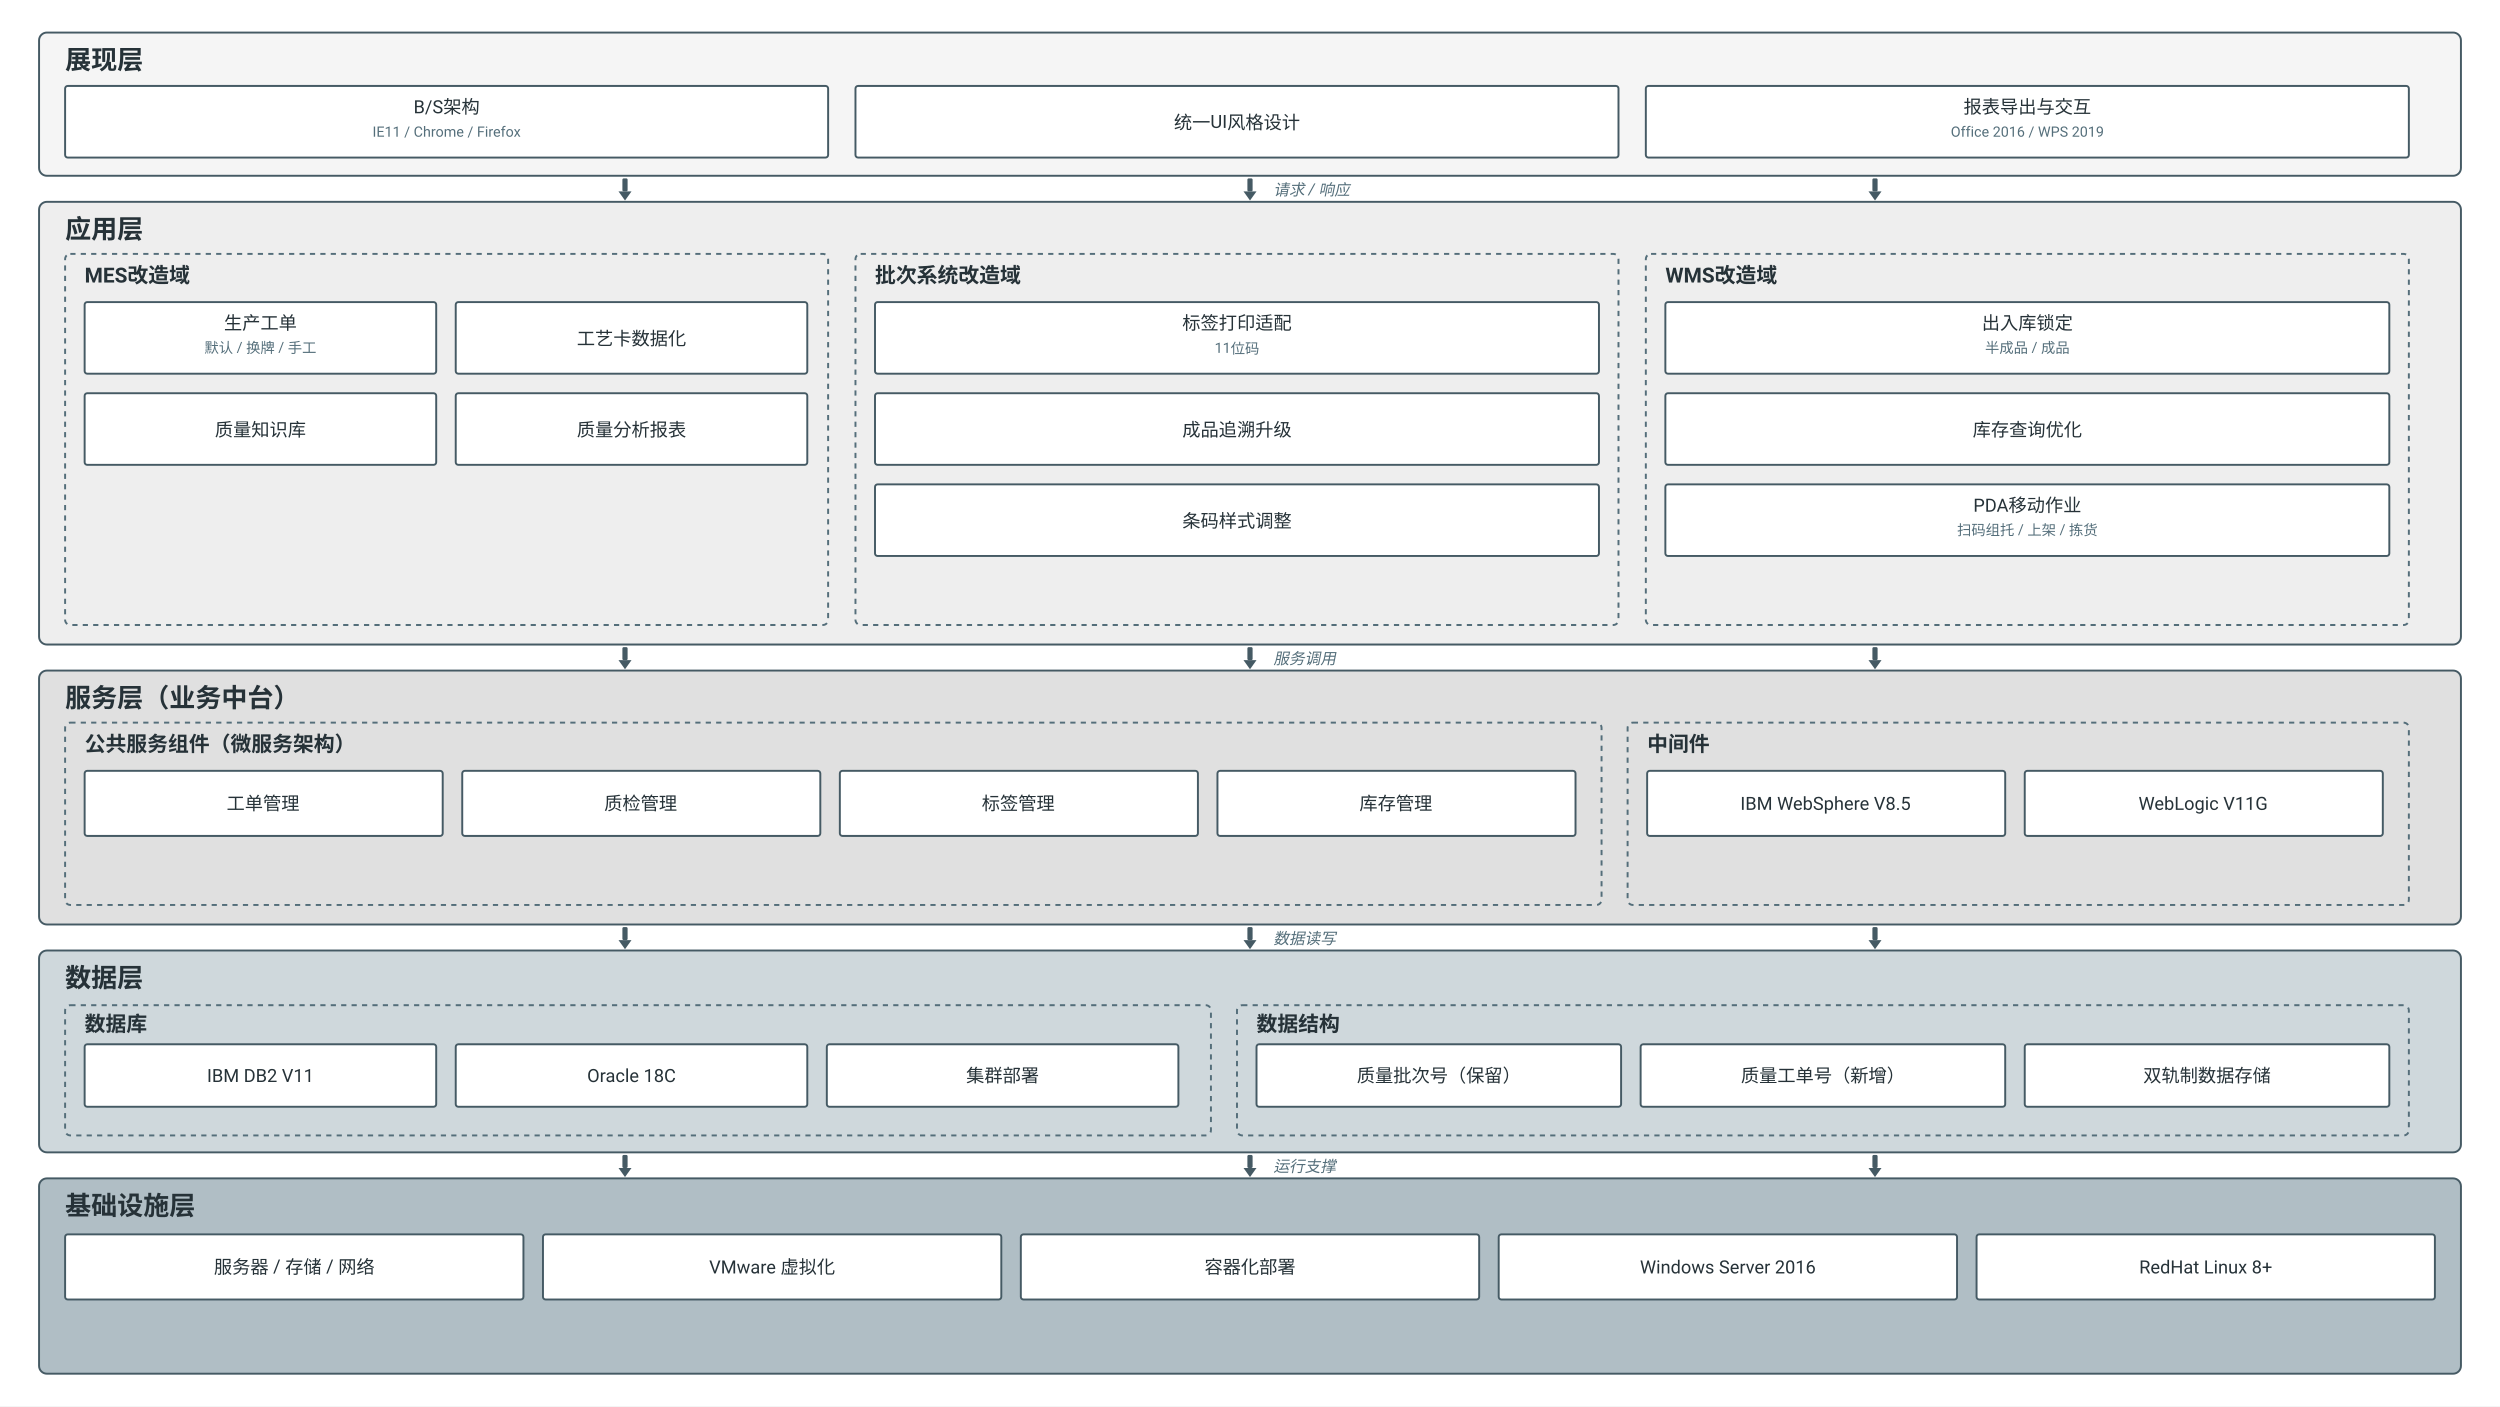
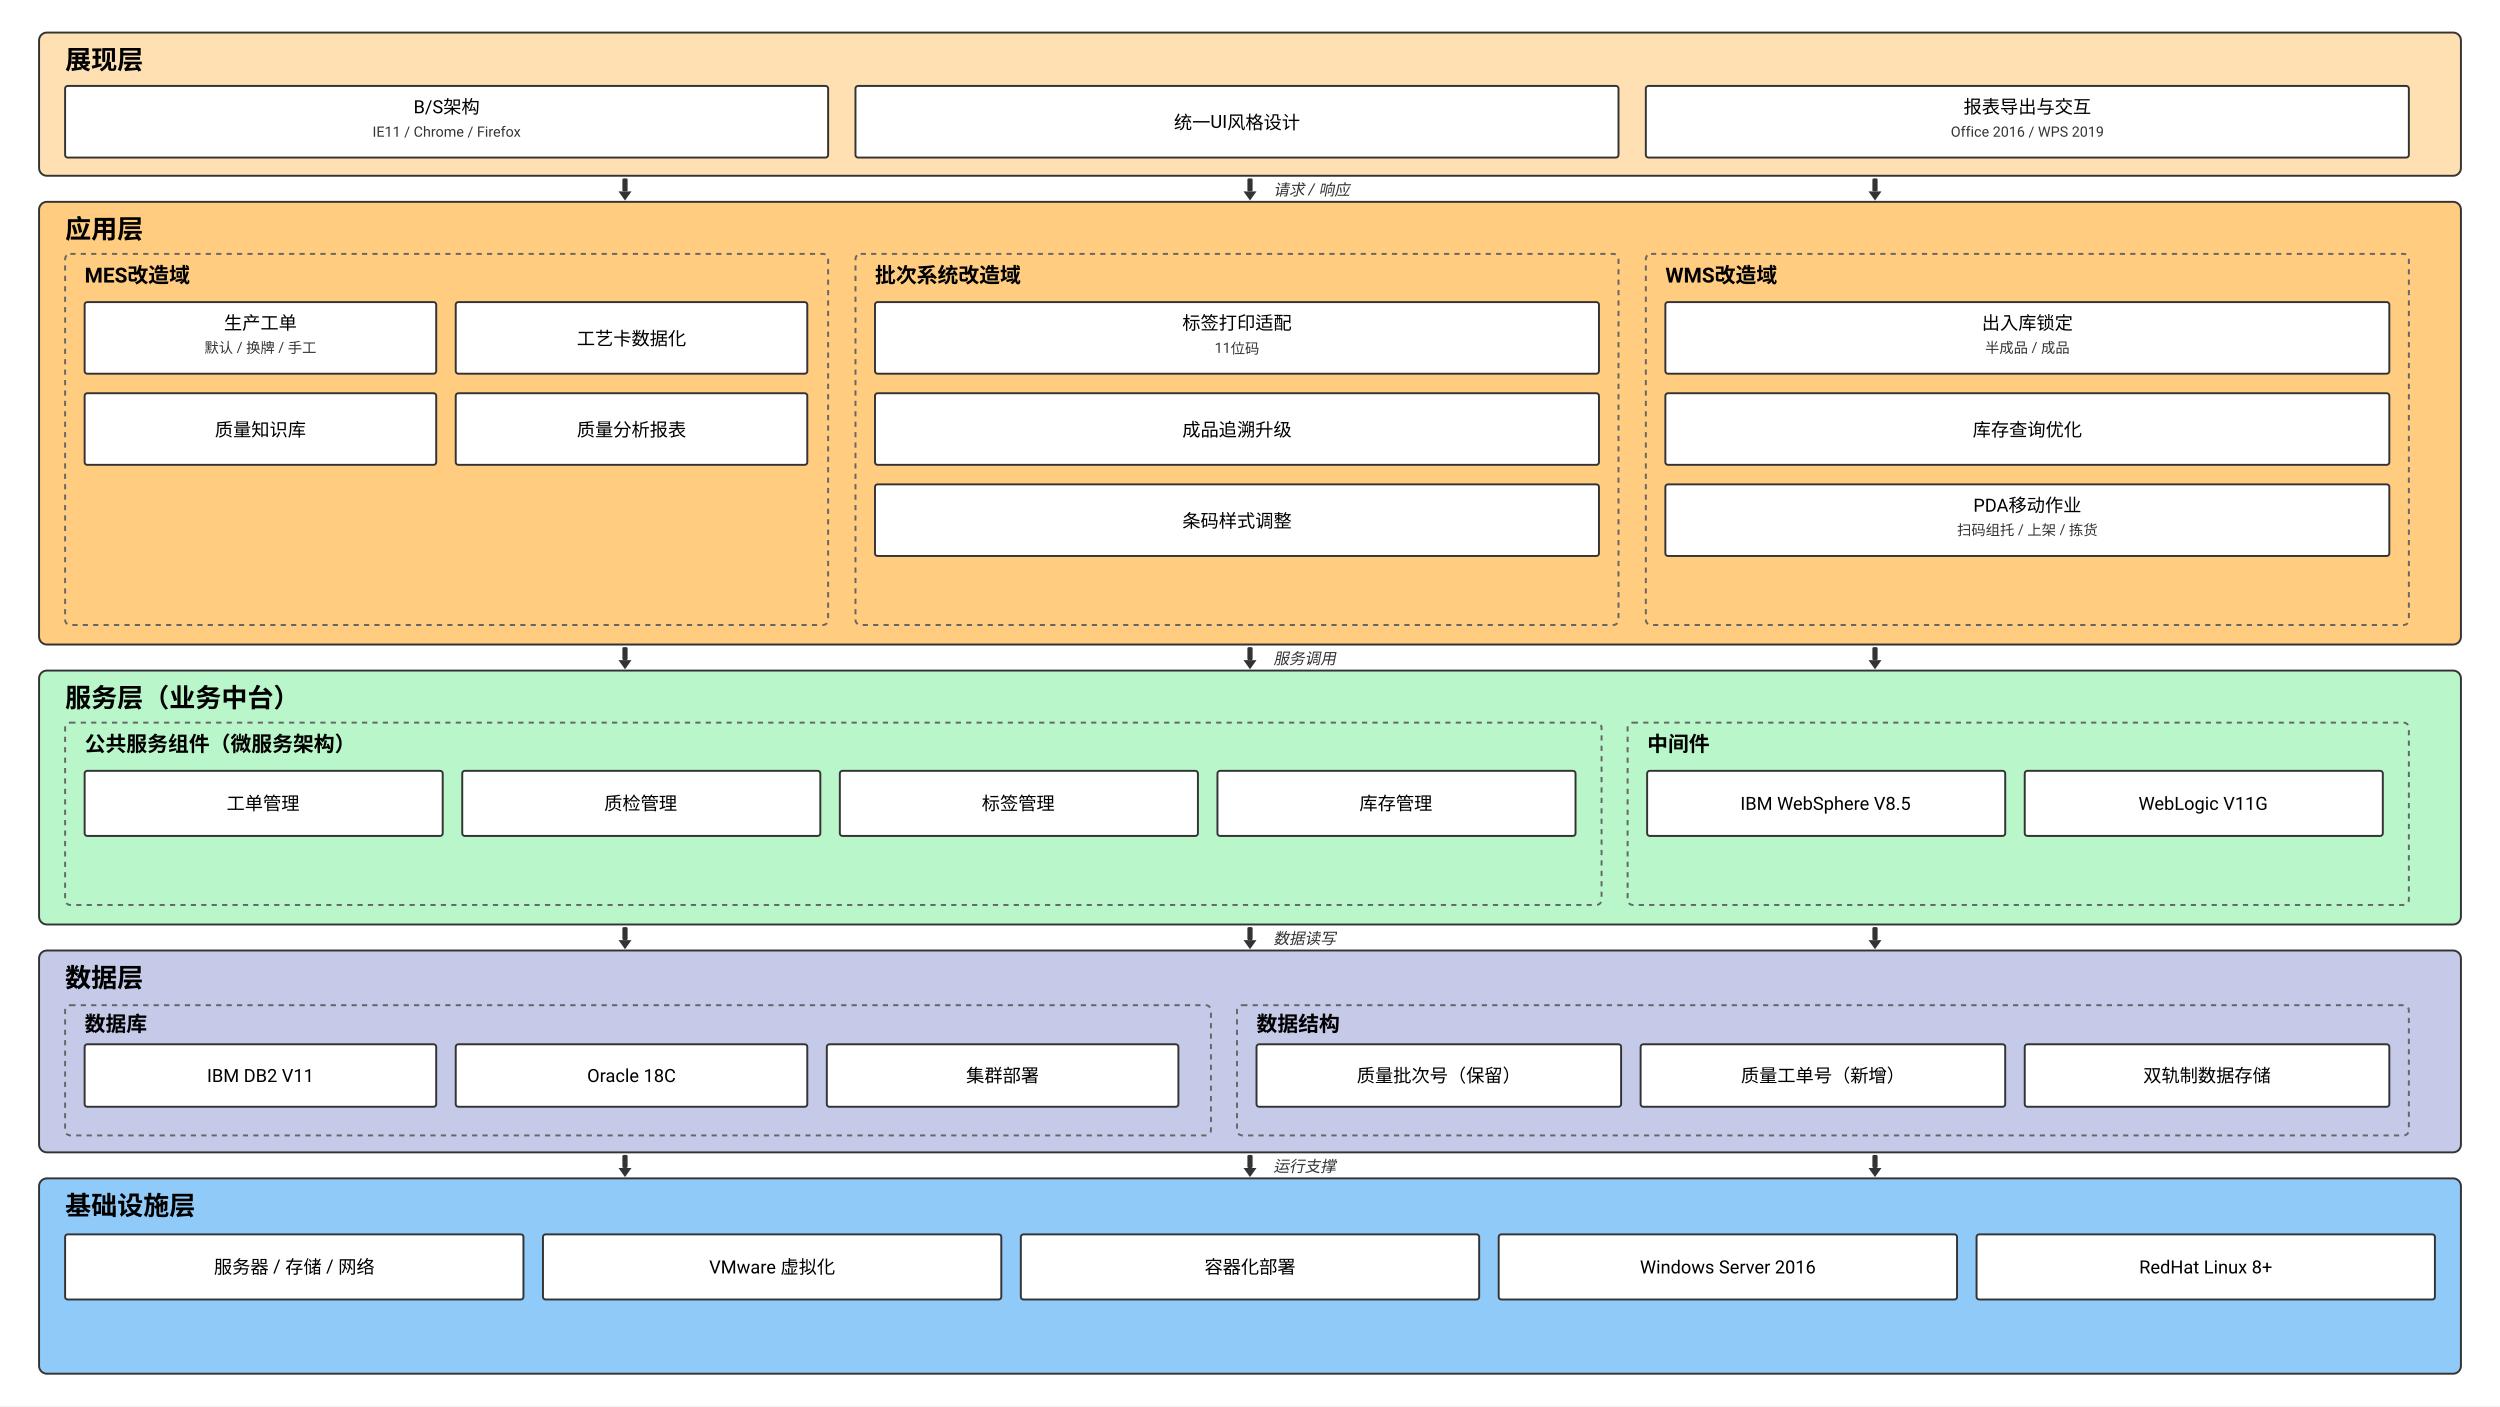
<svg xmlns="http://www.w3.org/2000/svg" width="1920" height="1080" viewBox="0 0 1920 1080">
  <style>
    text {
      font-family: -apple-system, BlinkMacSystemFont, 'Segoe UI', Roboto, 'Helvetica Neue', Arial, sans-serif;
    }
-     .layer-title { font-size: 20px; font-weight: bold; fill: #263238; }
-     .block-title { font-size: 16px; font-weight: 600; fill: #263238; }
-     .node-label { font-size: 14px; fill: #263238; text-anchor: middle; }
-     .node-sub { font-size: 11px; fill: #546E7A; text-anchor: middle; }
-     .conn-label { font-size: 12px; fill: #546E7A; font-style: italic; }
+     .layer-title { font-size: 20px; font-weight: bold; fill: #000000; }
+     .block-title { font-size: 16px; font-weight: 600; fill: #000000; }
+     .node-label { font-size: 14px; fill: #000000; text-anchor: middle; }
+     .node-sub { font-size: 11px; fill: #333333; text-anchor: middle; }
+     .conn-label { font-size: 12px; fill: #333333; font-style: italic; }
  </style>
  <rect width="100%" height="100%" fill="#FFFFFF" />
  <g id="presentation-layer">
-     <rect x="30" y="25" width="1860" height="110" rx="6" fill="#F5F5F5" stroke="#455A64" stroke-width="1.5" />
+     <rect x="30" y="25" width="1860" height="110" rx="6" fill="#FFE0B2" stroke="#333333" stroke-width="1.5" />
    <text x="50" y="53" class="layer-title">展现层</text>
-     <rect x="50" y="66" width="586" height="55" rx="2" fill="#FFFFFF" stroke="#455A64" stroke-width="1.5" />
+     <rect x="50" y="66" width="586" height="55" rx="2" fill="#FFFFFF" stroke="#333333" stroke-width="1.5" />
    <text x="343" y="87" class="node-label">B/S架构</text>
    <text x="343" y="105" class="node-sub">IE11 / Chrome / Firefox</text>
-     <rect x="657" y="66" width="586" height="55" rx="2" fill="#FFFFFF" stroke="#455A64" stroke-width="1.5" />
+     <rect x="657" y="66" width="586" height="55" rx="2" fill="#FFFFFF" stroke="#333333" stroke-width="1.5" />
    <text x="950" y="99" class="node-label">统一UI风格设计</text>
-     <rect x="1264" y="66" width="586" height="55" rx="2" fill="#FFFFFF" stroke="#455A64" stroke-width="1.5" />
+     <rect x="1264" y="66" width="586" height="55" rx="2" fill="#FFFFFF" stroke="#333333" stroke-width="1.5" />
    <text x="1557" y="87" class="node-label">报表导出与交互</text>
    <text x="1557" y="105" class="node-sub">Office 2016 / WPS 2019</text>
  </g>
  <g id="conn-presentation-application">
    <g class="flow-arrow" transform="translate(480, 137) rotate(90)">
-       <rect x="0" y="-2" width="10" height="4" fill="#455A64" rx="1" />
-       <polygon points="10,-5 10,5 17,0" fill="#455A64" />
+       <rect x="0" y="-2" width="10" height="4" fill="#333333" rx="1" />
+       <polygon points="10,-5 10,5 17,0" fill="#333333" />
    </g>
    <g class="flow-arrow" transform="translate(960, 137) rotate(90)">
-       <rect x="0" y="-2" width="10" height="4" fill="#455A64" rx="1" />
-       <polygon points="10,-5 10,5 17,0" fill="#455A64" />
+       <rect x="0" y="-2" width="10" height="4" fill="#333333" rx="1" />
+       <polygon points="10,-5 10,5 17,0" fill="#333333" />
    </g>
    <g class="flow-arrow" transform="translate(1440, 137) rotate(90)">
-       <rect x="0" y="-2" width="10" height="4" fill="#455A64" rx="1" />
-       <polygon points="10,-5 10,5 17,0" fill="#455A64" />
+       <rect x="0" y="-2" width="10" height="4" fill="#333333" rx="1" />
+       <polygon points="10,-5 10,5 17,0" fill="#333333" />
    </g>
    <text x="978" y="150" class="conn-label">请求 / 响应</text>
  </g>
  <g id="application-layer">
-     <rect x="30" y="155" width="1860" height="340" rx="6" fill="#EEEEEE" stroke="#455A64" stroke-width="1.5" />
+     <rect x="30" y="155" width="1860" height="340" rx="6" fill="#FFCC80" stroke="#333333" stroke-width="1.5" />
    <text x="50" y="183" class="layer-title">应用层</text>
-     <rect x="50" y="195" width="586" height="285" rx="4" fill="none" stroke="#546E7A" stroke-width="1.5" stroke-dasharray="4 4" />
+     <rect x="50" y="195" width="586" height="285" rx="4" fill="none" stroke="#666666" stroke-width="1.5" stroke-dasharray="4 4" />
    <text x="65" y="217" class="block-title">MES改造域</text>
-     <rect x="65" y="232" width="270" height="55" rx="2" fill="#FFFFFF" stroke="#455A64" stroke-width="1.5" />
+     <rect x="65" y="232" width="270" height="55" rx="2" fill="#FFFFFF" stroke="#333333" stroke-width="1.5" />
    <text x="200" y="253" class="node-label">生产工单</text>
    <text x="200" y="271" class="node-sub">默认 / 换牌 / 手工</text>
-     <rect x="350" y="232" width="270" height="55" rx="2" fill="#FFFFFF" stroke="#455A64" stroke-width="1.5" />
+     <rect x="350" y="232" width="270" height="55" rx="2" fill="#FFFFFF" stroke="#333333" stroke-width="1.5" />
    <text x="485" y="265" class="node-label">工艺卡数据化</text>
-     <rect x="65" y="302" width="270" height="55" rx="2" fill="#FFFFFF" stroke="#455A64" stroke-width="1.5" />
+     <rect x="65" y="302" width="270" height="55" rx="2" fill="#FFFFFF" stroke="#333333" stroke-width="1.5" />
    <text x="200" y="335" class="node-label">质量知识库</text>
-     <rect x="350" y="302" width="270" height="55" rx="2" fill="#FFFFFF" stroke="#455A64" stroke-width="1.5" />
+     <rect x="350" y="302" width="270" height="55" rx="2" fill="#FFFFFF" stroke="#333333" stroke-width="1.5" />
    <text x="485" y="335" class="node-label">质量分析报表</text>
-     <rect x="657" y="195" width="586" height="285" rx="4" fill="none" stroke="#546E7A" stroke-width="1.5" stroke-dasharray="4 4" />
+     <rect x="657" y="195" width="586" height="285" rx="4" fill="none" stroke="#666666" stroke-width="1.5" stroke-dasharray="4 4" />
    <text x="672" y="217" class="block-title">批次系统改造域</text>
-     <rect x="672" y="232" width="556" height="55" rx="2" fill="#FFFFFF" stroke="#455A64" stroke-width="1.5" />
+     <rect x="672" y="232" width="556" height="55" rx="2" fill="#FFFFFF" stroke="#333333" stroke-width="1.5" />
    <text x="950" y="253" class="node-label">标签打印适配</text>
    <text x="950" y="271" class="node-sub">11位码</text>
-     <rect x="672" y="302" width="556" height="55" rx="2" fill="#FFFFFF" stroke="#455A64" stroke-width="1.5" />
+     <rect x="672" y="302" width="556" height="55" rx="2" fill="#FFFFFF" stroke="#333333" stroke-width="1.5" />
    <text x="950" y="335" class="node-label">成品追溯升级</text>
-     <rect x="672" y="372" width="556" height="55" rx="2" fill="#FFFFFF" stroke="#455A64" stroke-width="1.5" />
+     <rect x="672" y="372" width="556" height="55" rx="2" fill="#FFFFFF" stroke="#333333" stroke-width="1.5" />
    <text x="950" y="405" class="node-label">条码样式调整</text>
-     <rect x="1264" y="195" width="586" height="285" rx="4" fill="none" stroke="#546E7A" stroke-width="1.5" stroke-dasharray="4 4" />
+     <rect x="1264" y="195" width="586" height="285" rx="4" fill="none" stroke="#666666" stroke-width="1.5" stroke-dasharray="4 4" />
    <text x="1279" y="217" class="block-title">WMS改造域</text>
-     <rect x="1279" y="232" width="556" height="55" rx="2" fill="#FFFFFF" stroke="#455A64" stroke-width="1.5" />
+     <rect x="1279" y="232" width="556" height="55" rx="2" fill="#FFFFFF" stroke="#333333" stroke-width="1.5" />
    <text x="1557" y="253" class="node-label">出入库锁定</text>
    <text x="1557" y="271" class="node-sub">半成品 / 成品</text>
-     <rect x="1279" y="302" width="556" height="55" rx="2" fill="#FFFFFF" stroke="#455A64" stroke-width="1.5" />
+     <rect x="1279" y="302" width="556" height="55" rx="2" fill="#FFFFFF" stroke="#333333" stroke-width="1.5" />
    <text x="1557" y="335" class="node-label">库存查询优化</text>
-     <rect x="1279" y="372" width="556" height="55" rx="2" fill="#FFFFFF" stroke="#455A64" stroke-width="1.5" />
+     <rect x="1279" y="372" width="556" height="55" rx="2" fill="#FFFFFF" stroke="#333333" stroke-width="1.5" />
    <text x="1557" y="393" class="node-label">PDA移动作业</text>
    <text x="1557" y="411" class="node-sub">扫码组托 / 上架 / 拣货</text>
  </g>
  <g id="conn-application-service">
    <g class="flow-arrow" transform="translate(480, 497) rotate(90)">
-       <rect x="0" y="-2" width="10" height="4" fill="#455A64" rx="1" />
-       <polygon points="10,-5 10,5 17,0" fill="#455A64" />
+       <rect x="0" y="-2" width="10" height="4" fill="#333333" rx="1" />
+       <polygon points="10,-5 10,5 17,0" fill="#333333" />
    </g>
    <g class="flow-arrow" transform="translate(960, 497) rotate(90)">
-       <rect x="0" y="-2" width="10" height="4" fill="#455A64" rx="1" />
-       <polygon points="10,-5 10,5 17,0" fill="#455A64" />
+       <rect x="0" y="-2" width="10" height="4" fill="#333333" rx="1" />
+       <polygon points="10,-5 10,5 17,0" fill="#333333" />
    </g>
    <g class="flow-arrow" transform="translate(1440, 497) rotate(90)">
-       <rect x="0" y="-2" width="10" height="4" fill="#455A64" rx="1" />
-       <polygon points="10,-5 10,5 17,0" fill="#455A64" />
+       <rect x="0" y="-2" width="10" height="4" fill="#333333" rx="1" />
+       <polygon points="10,-5 10,5 17,0" fill="#333333" />
    </g>
    <text x="978" y="510" class="conn-label">服务调用</text>
  </g>
  <g id="service-layer">
-     <rect x="30" y="515" width="1860" height="195" rx="6" fill="#E0E0E0" stroke="#455A64" stroke-width="1.5" />
+     <rect x="30" y="515" width="1860" height="195" rx="6" fill="#B9F6CA" stroke="#333333" stroke-width="1.5" />
    <text x="50" y="543" class="layer-title">服务层（业务中台）</text>
-     <rect x="50" y="555" width="1180" height="140" rx="4" fill="none" stroke="#546E7A" stroke-width="1.5" stroke-dasharray="4 4" />
+     <rect x="50" y="555" width="1180" height="140" rx="4" fill="none" stroke="#666666" stroke-width="1.5" stroke-dasharray="4 4" />
    <text x="65" y="577" class="block-title">公共服务组件（微服务架构）</text>
-     <rect x="65" y="592" width="275" height="50" rx="2" fill="#FFFFFF" stroke="#455A64" stroke-width="1.5" />
+     <rect x="65" y="592" width="275" height="50" rx="2" fill="#FFFFFF" stroke="#333333" stroke-width="1.5" />
    <text x="202" y="622" class="node-label">工单管理</text>
-     <rect x="355" y="592" width="275" height="50" rx="2" fill="#FFFFFF" stroke="#455A64" stroke-width="1.5" />
+     <rect x="355" y="592" width="275" height="50" rx="2" fill="#FFFFFF" stroke="#333333" stroke-width="1.5" />
    <text x="492" y="622" class="node-label">质检管理</text>
-     <rect x="645" y="592" width="275" height="50" rx="2" fill="#FFFFFF" stroke="#455A64" stroke-width="1.5" />
+     <rect x="645" y="592" width="275" height="50" rx="2" fill="#FFFFFF" stroke="#333333" stroke-width="1.5" />
    <text x="782" y="622" class="node-label">标签管理</text>
-     <rect x="935" y="592" width="275" height="50" rx="2" fill="#FFFFFF" stroke="#455A64" stroke-width="1.5" />
+     <rect x="935" y="592" width="275" height="50" rx="2" fill="#FFFFFF" stroke="#333333" stroke-width="1.5" />
    <text x="1072" y="622" class="node-label">库存管理</text>
-     <rect x="1250" y="555" width="600" height="140" rx="4" fill="none" stroke="#546E7A" stroke-width="1.5" stroke-dasharray="4 4" />
+     <rect x="1250" y="555" width="600" height="140" rx="4" fill="none" stroke="#666666" stroke-width="1.5" stroke-dasharray="4 4" />
    <text x="1265" y="577" class="block-title">中间件</text>
-     <rect x="1265" y="592" width="275" height="50" rx="2" fill="#FFFFFF" stroke="#455A64" stroke-width="1.5" />
+     <rect x="1265" y="592" width="275" height="50" rx="2" fill="#FFFFFF" stroke="#333333" stroke-width="1.5" />
    <text x="1402" y="622" class="node-label">IBM WebSphere V8.5</text>
-     <rect x="1555" y="592" width="275" height="50" rx="2" fill="#FFFFFF" stroke="#455A64" stroke-width="1.5" />
+     <rect x="1555" y="592" width="275" height="50" rx="2" fill="#FFFFFF" stroke="#333333" stroke-width="1.5" />
    <text x="1692" y="622" class="node-label">WebLogic V11G</text>
  </g>
  <g id="conn-service-data">
    <g class="flow-arrow" transform="translate(480, 712) rotate(90)">
-       <rect x="0" y="-2" width="10" height="4" fill="#455A64" rx="1" />
-       <polygon points="10,-5 10,5 17,0" fill="#455A64" />
+       <rect x="0" y="-2" width="10" height="4" fill="#333333" rx="1" />
+       <polygon points="10,-5 10,5 17,0" fill="#333333" />
    </g>
    <g class="flow-arrow" transform="translate(960, 712) rotate(90)">
-       <rect x="0" y="-2" width="10" height="4" fill="#455A64" rx="1" />
-       <polygon points="10,-5 10,5 17,0" fill="#455A64" />
+       <rect x="0" y="-2" width="10" height="4" fill="#333333" rx="1" />
+       <polygon points="10,-5 10,5 17,0" fill="#333333" />
    </g>
    <g class="flow-arrow" transform="translate(1440, 712) rotate(90)">
-       <rect x="0" y="-2" width="10" height="4" fill="#455A64" rx="1" />
-       <polygon points="10,-5 10,5 17,0" fill="#455A64" />
+       <rect x="0" y="-2" width="10" height="4" fill="#333333" rx="1" />
+       <polygon points="10,-5 10,5 17,0" fill="#333333" />
    </g>
    <text x="978" y="725" class="conn-label">数据读写</text>
  </g>
  <g id="data-layer">
-     <rect x="30" y="730" width="1860" height="155" rx="6" fill="#CFD8DC" stroke="#455A64" stroke-width="1.5" />
+     <rect x="30" y="730" width="1860" height="155" rx="6" fill="#C5CAE9" stroke="#333333" stroke-width="1.5" />
    <text x="50" y="758" class="layer-title">数据层</text>
-     <rect x="50" y="772" width="880" height="100" rx="4" fill="none" stroke="#546E7A" stroke-width="1.5" stroke-dasharray="4 4" />
+     <rect x="50" y="772" width="880" height="100" rx="4" fill="none" stroke="#666666" stroke-width="1.5" stroke-dasharray="4 4" />
    <text x="65" y="792" class="block-title">数据库</text>
-     <rect x="65" y="802" width="270" height="48" rx="2" fill="#FFFFFF" stroke="#455A64" stroke-width="1.5" />
+     <rect x="65" y="802" width="270" height="48" rx="2" fill="#FFFFFF" stroke="#333333" stroke-width="1.5" />
    <text x="200" y="831" class="node-label">IBM DB2 V11</text>
-     <rect x="350" y="802" width="270" height="48" rx="2" fill="#FFFFFF" stroke="#455A64" stroke-width="1.5" />
+     <rect x="350" y="802" width="270" height="48" rx="2" fill="#FFFFFF" stroke="#333333" stroke-width="1.5" />
    <text x="485" y="831" class="node-label">Oracle 18C</text>
-     <rect x="635" y="802" width="270" height="48" rx="2" fill="#FFFFFF" stroke="#455A64" stroke-width="1.5" />
+     <rect x="635" y="802" width="270" height="48" rx="2" fill="#FFFFFF" stroke="#333333" stroke-width="1.5" />
    <text x="770" y="831" class="node-label">集群部署</text>
-     <rect x="950" y="772" width="900" height="100" rx="4" fill="none" stroke="#546E7A" stroke-width="1.5" stroke-dasharray="4 4" />
+     <rect x="950" y="772" width="900" height="100" rx="4" fill="none" stroke="#666666" stroke-width="1.5" stroke-dasharray="4 4" />
    <text x="965" y="792" class="block-title">数据结构</text>
-     <rect x="965" y="802" width="280" height="48" rx="2" fill="#FFFFFF" stroke="#455A64" stroke-width="1.5" />
+     <rect x="965" y="802" width="280" height="48" rx="2" fill="#FFFFFF" stroke="#333333" stroke-width="1.5" />
    <text x="1105" y="831" class="node-label">质量批次号（保留）</text>
-     <rect x="1260" y="802" width="280" height="48" rx="2" fill="#FFFFFF" stroke="#455A64" stroke-width="1.5" />
+     <rect x="1260" y="802" width="280" height="48" rx="2" fill="#FFFFFF" stroke="#333333" stroke-width="1.5" />
    <text x="1400" y="831" class="node-label">质量工单号（新增）</text>
-     <rect x="1555" y="802" width="280" height="48" rx="2" fill="#FFFFFF" stroke="#455A64" stroke-width="1.5" />
+     <rect x="1555" y="802" width="280" height="48" rx="2" fill="#FFFFFF" stroke="#333333" stroke-width="1.5" />
    <text x="1695" y="831" class="node-label">双轨制数据存储</text>
  </g>
  <g id="conn-data-infrastructure">
    <g class="flow-arrow" transform="translate(480, 887) rotate(90)">
-       <rect x="0" y="-2" width="10" height="4" fill="#455A64" rx="1" />
-       <polygon points="10,-5 10,5 17,0" fill="#455A64" />
+       <rect x="0" y="-2" width="10" height="4" fill="#333333" rx="1" />
+       <polygon points="10,-5 10,5 17,0" fill="#333333" />
    </g>
    <g class="flow-arrow" transform="translate(960, 887) rotate(90)">
-       <rect x="0" y="-2" width="10" height="4" fill="#455A64" rx="1" />
-       <polygon points="10,-5 10,5 17,0" fill="#455A64" />
+       <rect x="0" y="-2" width="10" height="4" fill="#333333" rx="1" />
+       <polygon points="10,-5 10,5 17,0" fill="#333333" />
    </g>
    <g class="flow-arrow" transform="translate(1440, 887) rotate(90)">
-       <rect x="0" y="-2" width="10" height="4" fill="#455A64" rx="1" />
-       <polygon points="10,-5 10,5 17,0" fill="#455A64" />
+       <rect x="0" y="-2" width="10" height="4" fill="#333333" rx="1" />
+       <polygon points="10,-5 10,5 17,0" fill="#333333" />
    </g>
    <text x="978" y="900" class="conn-label">运行支撑</text>
  </g>
  <g id="infrastructure-layer">
-     <rect x="30" y="905" width="1860" height="150" rx="6" fill="#B0BEC5" stroke="#455A64" stroke-width="1.5" />
+     <rect x="30" y="905" width="1860" height="150" rx="6" fill="#90CAF9" stroke="#333333" stroke-width="1.5" />
    <text x="50" y="933" class="layer-title">基础设施层</text>
-     <rect x="50" y="948" width="352" height="50" rx="2" fill="#FFFFFF" stroke="#455A64" stroke-width="1.5" />
+     <rect x="50" y="948" width="352" height="50" rx="2" fill="#FFFFFF" stroke="#333333" stroke-width="1.5" />
    <text x="226" y="978" class="node-label">服务器 / 存储 / 网络</text>
-     <rect x="417" y="948" width="352" height="50" rx="2" fill="#FFFFFF" stroke="#455A64" stroke-width="1.5" />
+     <rect x="417" y="948" width="352" height="50" rx="2" fill="#FFFFFF" stroke="#333333" stroke-width="1.5" />
    <text x="593" y="978" class="node-label">VMware 虚拟化</text>
-     <rect x="784" y="948" width="352" height="50" rx="2" fill="#FFFFFF" stroke="#455A64" stroke-width="1.5" />
+     <rect x="784" y="948" width="352" height="50" rx="2" fill="#FFFFFF" stroke="#333333" stroke-width="1.5" />
    <text x="960" y="978" class="node-label">容器化部署</text>
-     <rect x="1151" y="948" width="352" height="50" rx="2" fill="#FFFFFF" stroke="#455A64" stroke-width="1.5" />
+     <rect x="1151" y="948" width="352" height="50" rx="2" fill="#FFFFFF" stroke="#333333" stroke-width="1.5" />
    <text x="1327" y="978" class="node-label">Windows Server 2016</text>
-     <rect x="1518" y="948" width="352" height="50" rx="2" fill="#FFFFFF" stroke="#455A64" stroke-width="1.5" />
+     <rect x="1518" y="948" width="352" height="50" rx="2" fill="#FFFFFF" stroke="#333333" stroke-width="1.5" />
    <text x="1694" y="978" class="node-label">RedHat Linux 8+</text>
  </g>
</svg>
